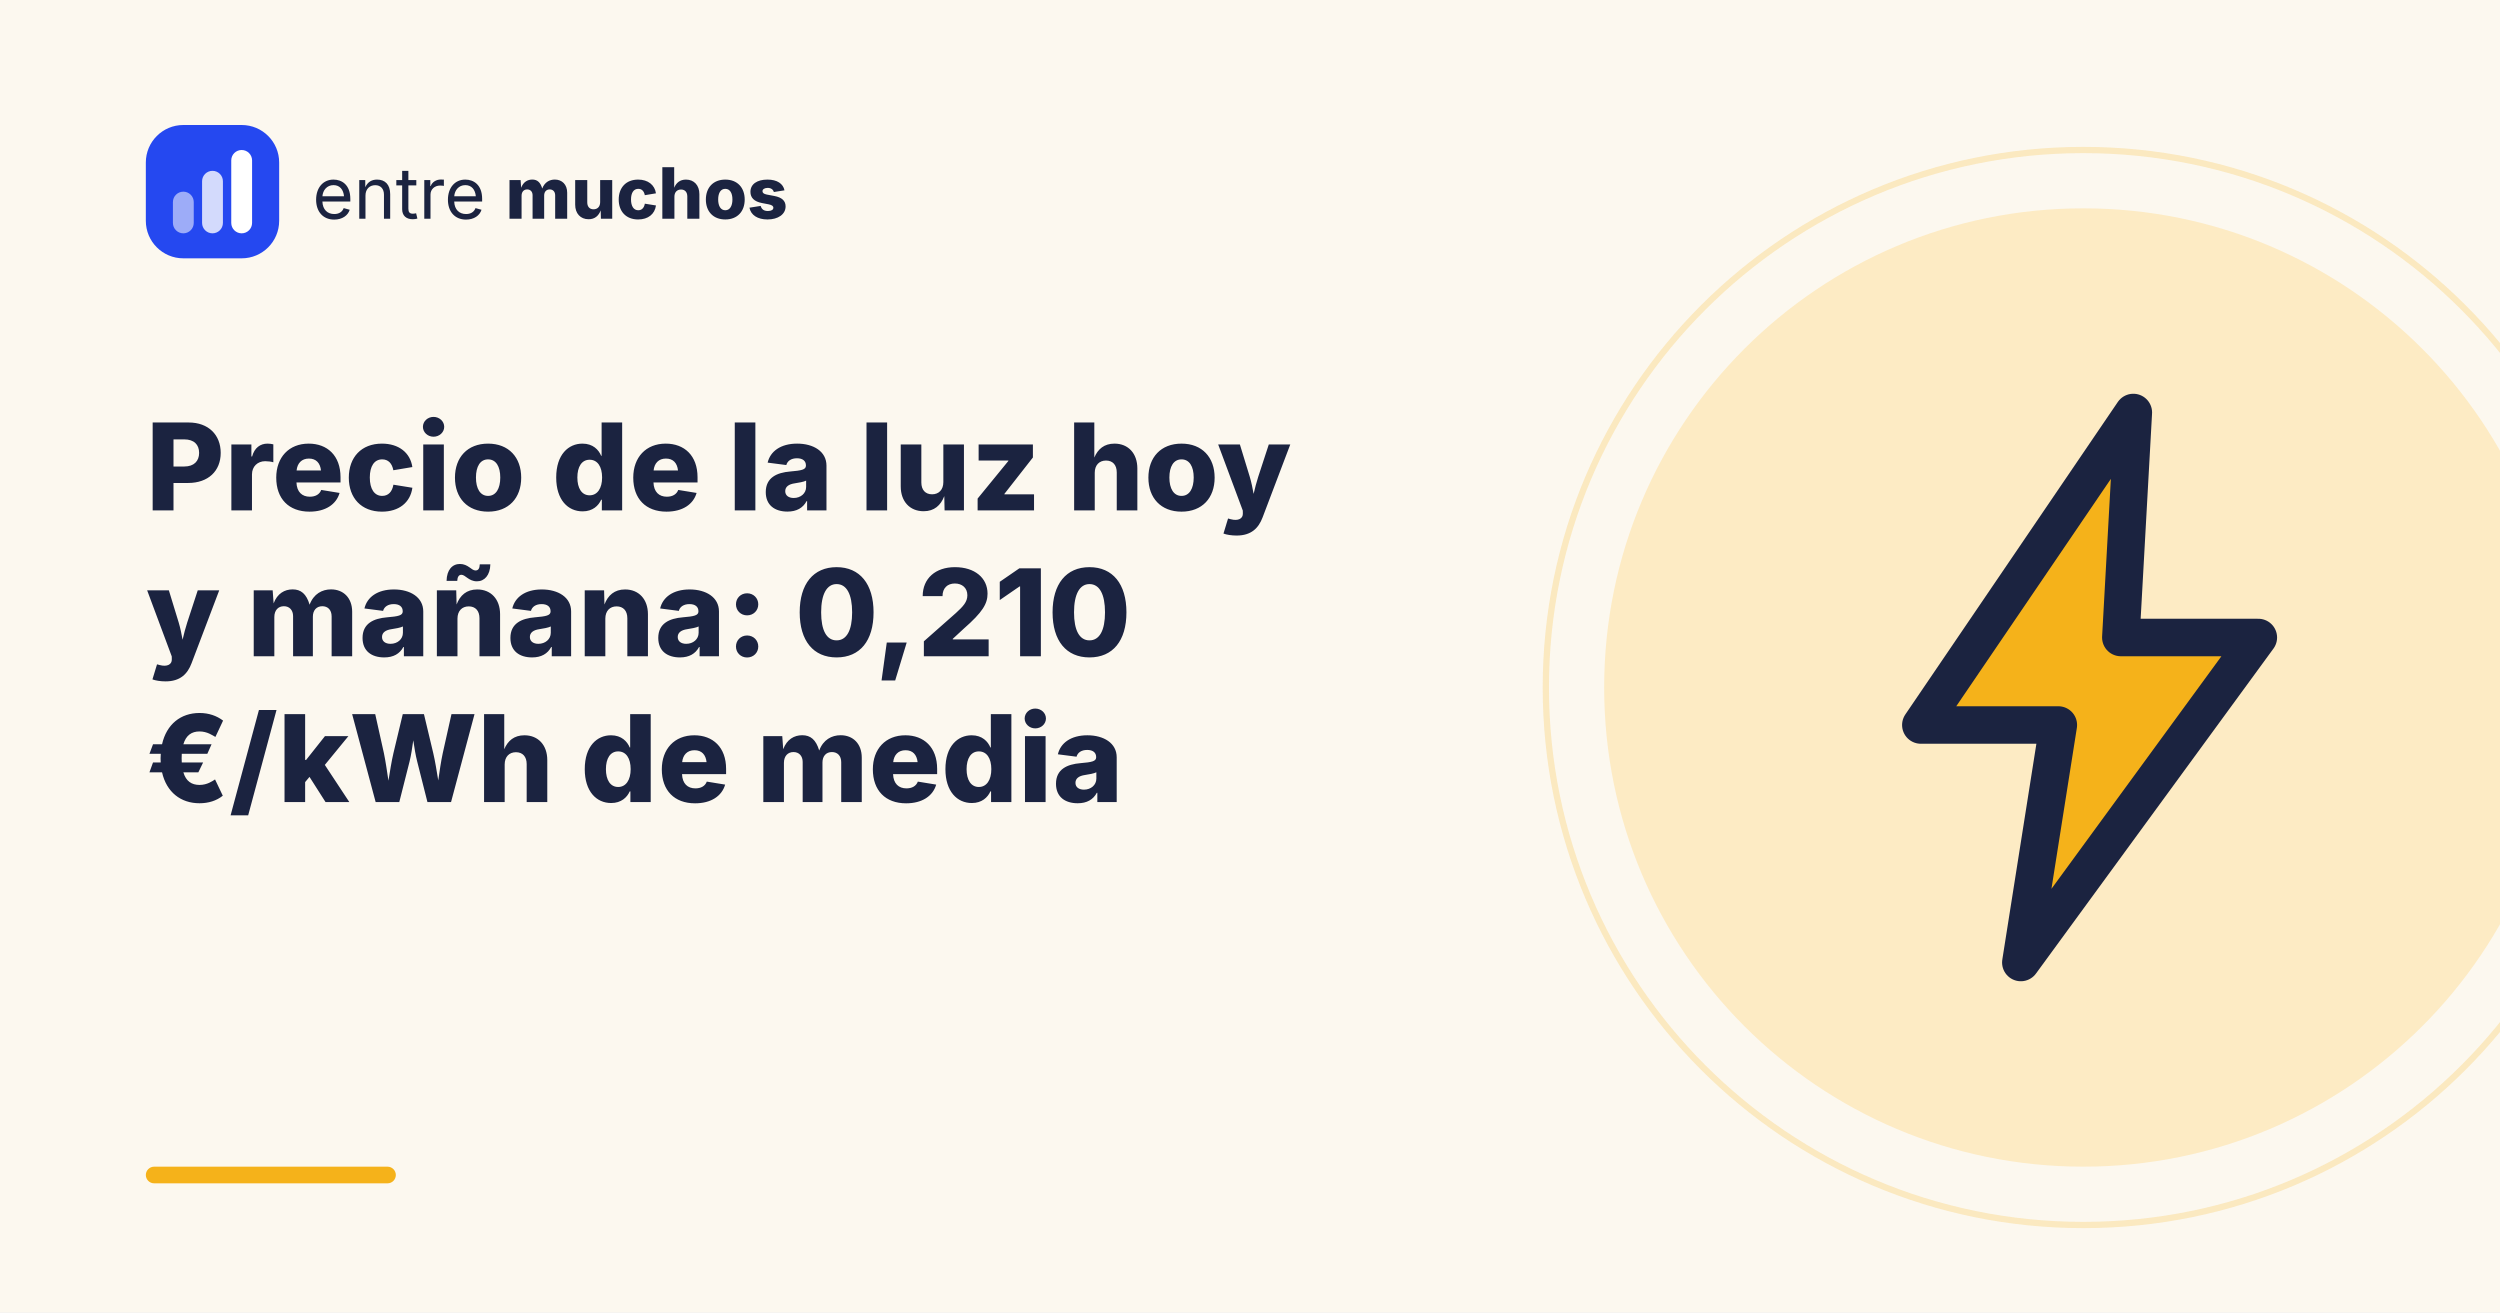
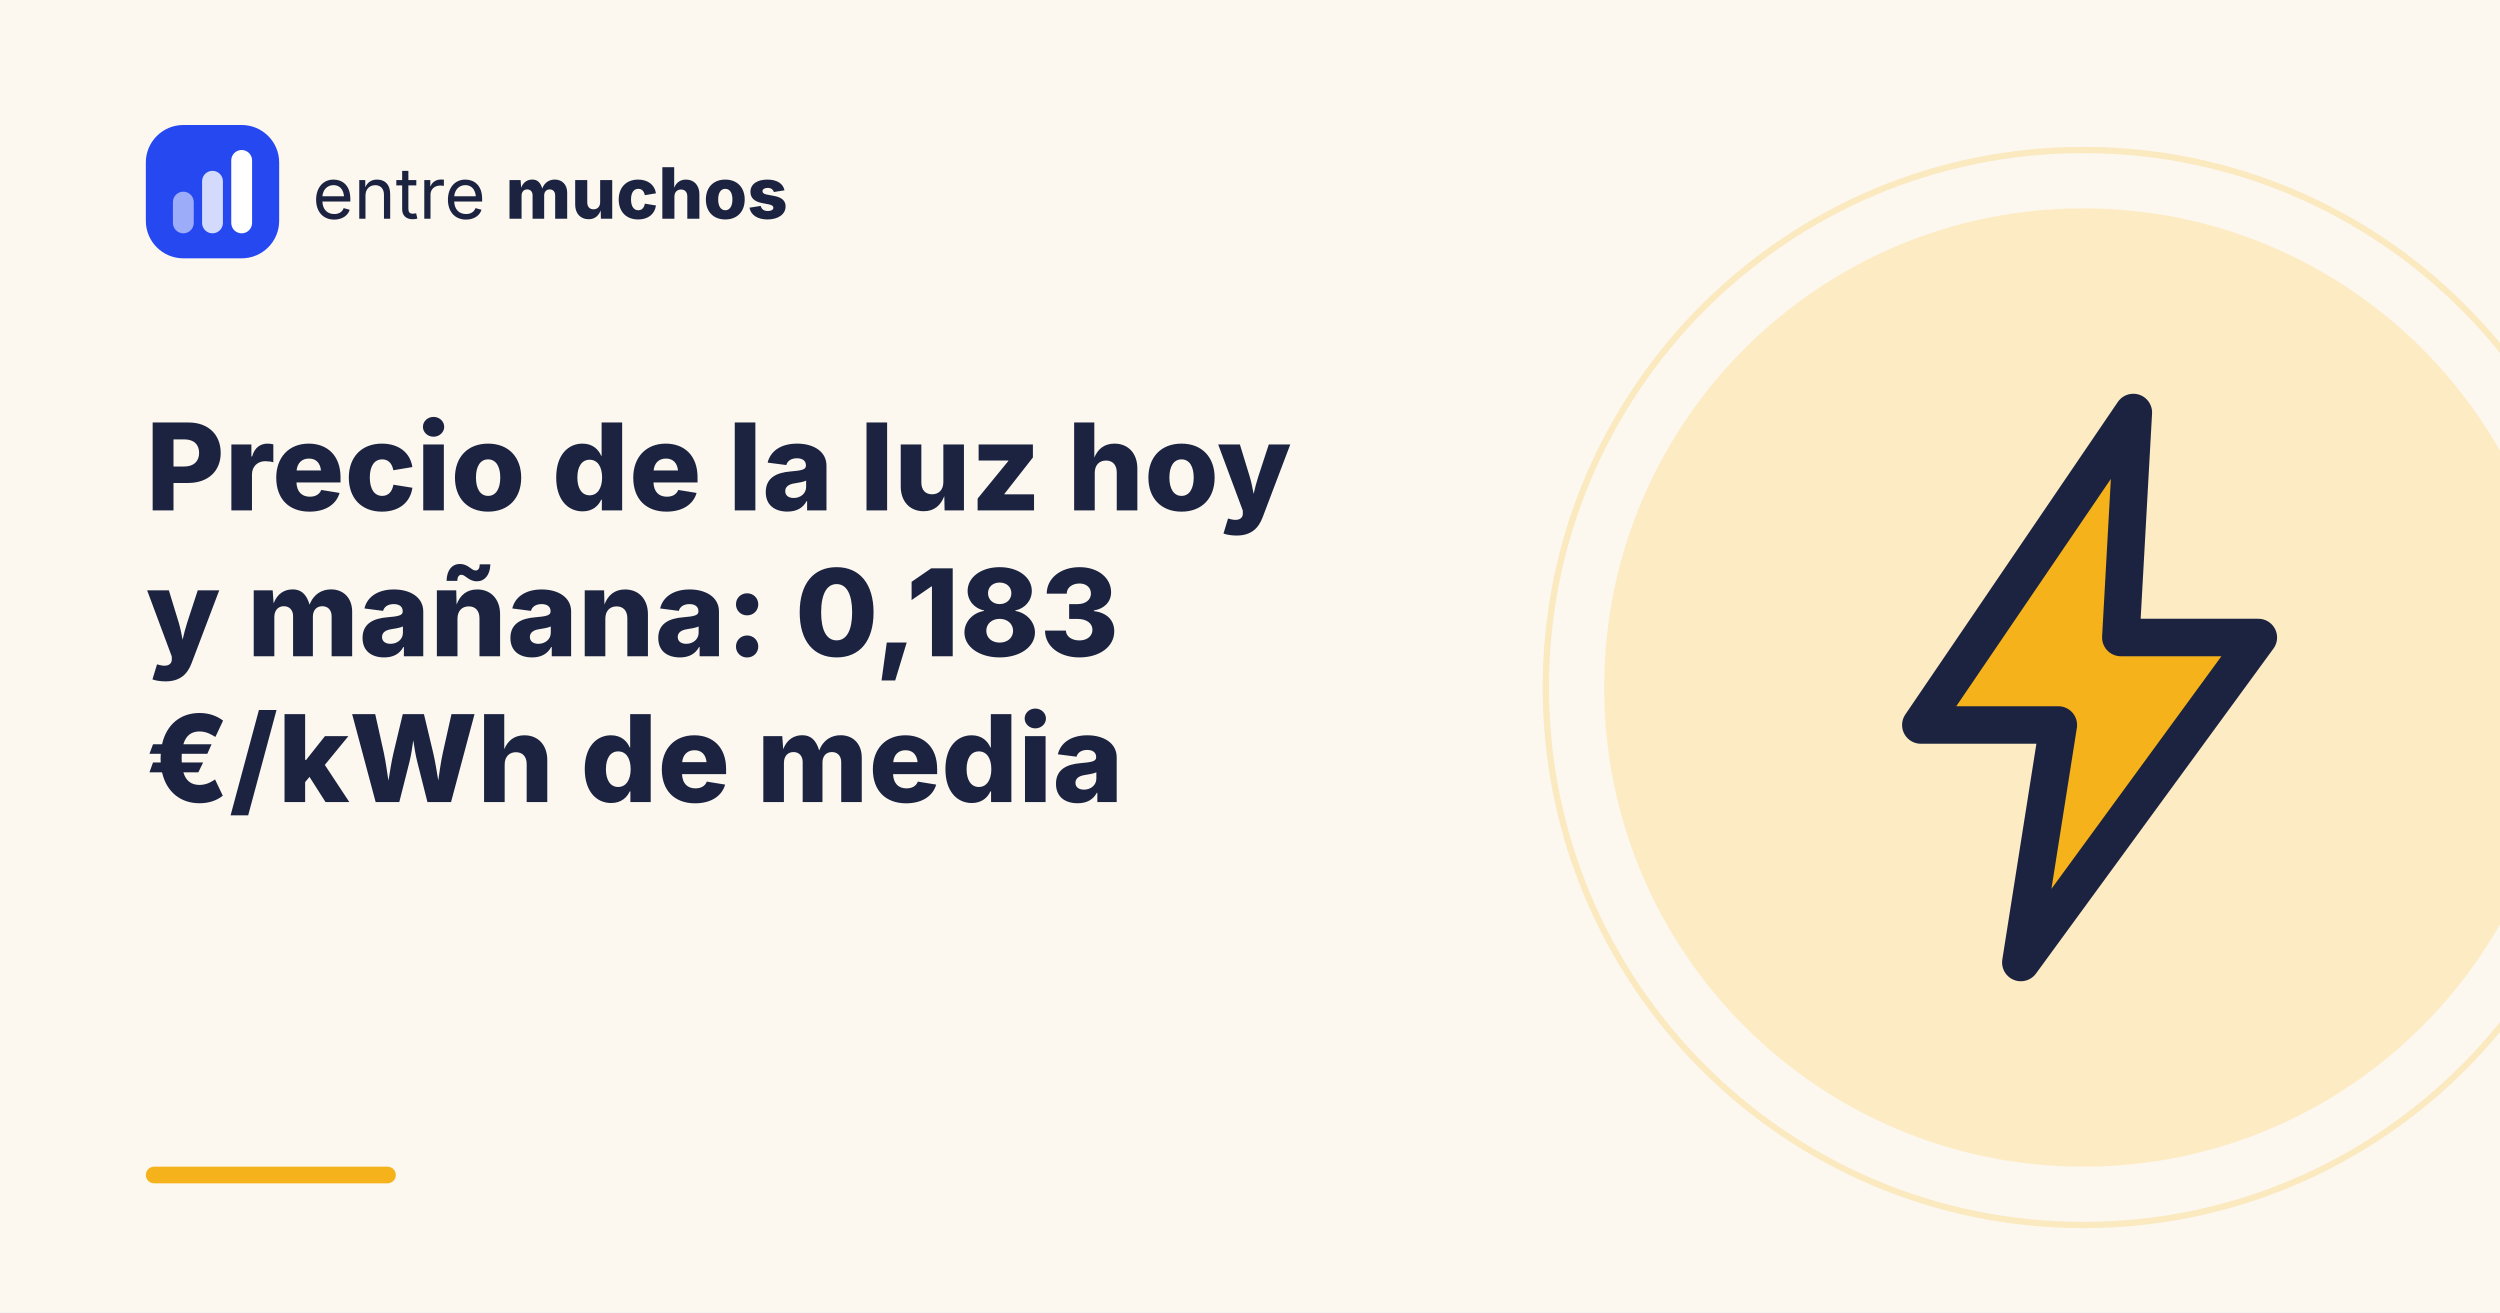
- <svg xmlns="http://www.w3.org/2000/svg" width="1200" height="630" viewBox="0 0 1200 630" role="img" aria-label="Precio de la luz hoy y mañana: 0,210 €/kWh de media">
+ <svg xmlns="http://www.w3.org/2000/svg" width="1200" height="630" viewBox="0 0 1200 630" role="img" aria-label="Precio de la luz hoy y mañana: 0,183 €/kWh de media">
  <rect width="1200" height="630" fill="#fcf8ef" />
  <circle cx="1000" cy="330" r="230" fill="#fdebc4" />
  <circle cx="1000" cy="330" r="258" fill="none" stroke="#f5b21a" stroke-opacity=".22" stroke-width="3" />
  <g transform="translate(850 180) scale(3)">
    <path d="M58 6 24 56h22l-6 38 38-52H56z" fill="#f5b21a" stroke="#1b2340" stroke-width="6" stroke-linejoin="round" />
  </g>
  <rect x="70" y="60" width="64" height="64" rx="18" fill="#2548f0" />
  <rect x="83" y="92" width="10" height="20" rx="5" fill="#fff" fill-opacity=".55" />
  <rect x="97" y="82" width="10" height="30" rx="5" fill="#fff" fill-opacity=".8" />
  <rect x="111" y="72" width="10" height="40" rx="5" fill="#fff" />
  <text x="150" y="105" font-family="Inter,Helvetica,Arial,sans-serif" font-size="34" fill="#1b2340">entre <tspan font-weight="800">muchos</tspan>
  </text>
  <text font-family="Inter,Helvetica,Arial,sans-serif" font-size="58" font-weight="800" fill="#1b2340">
    <tspan x="70" y="245">Precio de la luz hoy</tspan>
-     <tspan x="70" y="315">y mañana: 0,210</tspan>
+     <tspan x="70" y="315">y mañana: 0,183</tspan>
    <tspan x="70" y="385">€/kWh de media</tspan>
  </text>
  <rect x="70" y="560" width="120" height="8" rx="4" fill="#f5b21a" />
</svg>
